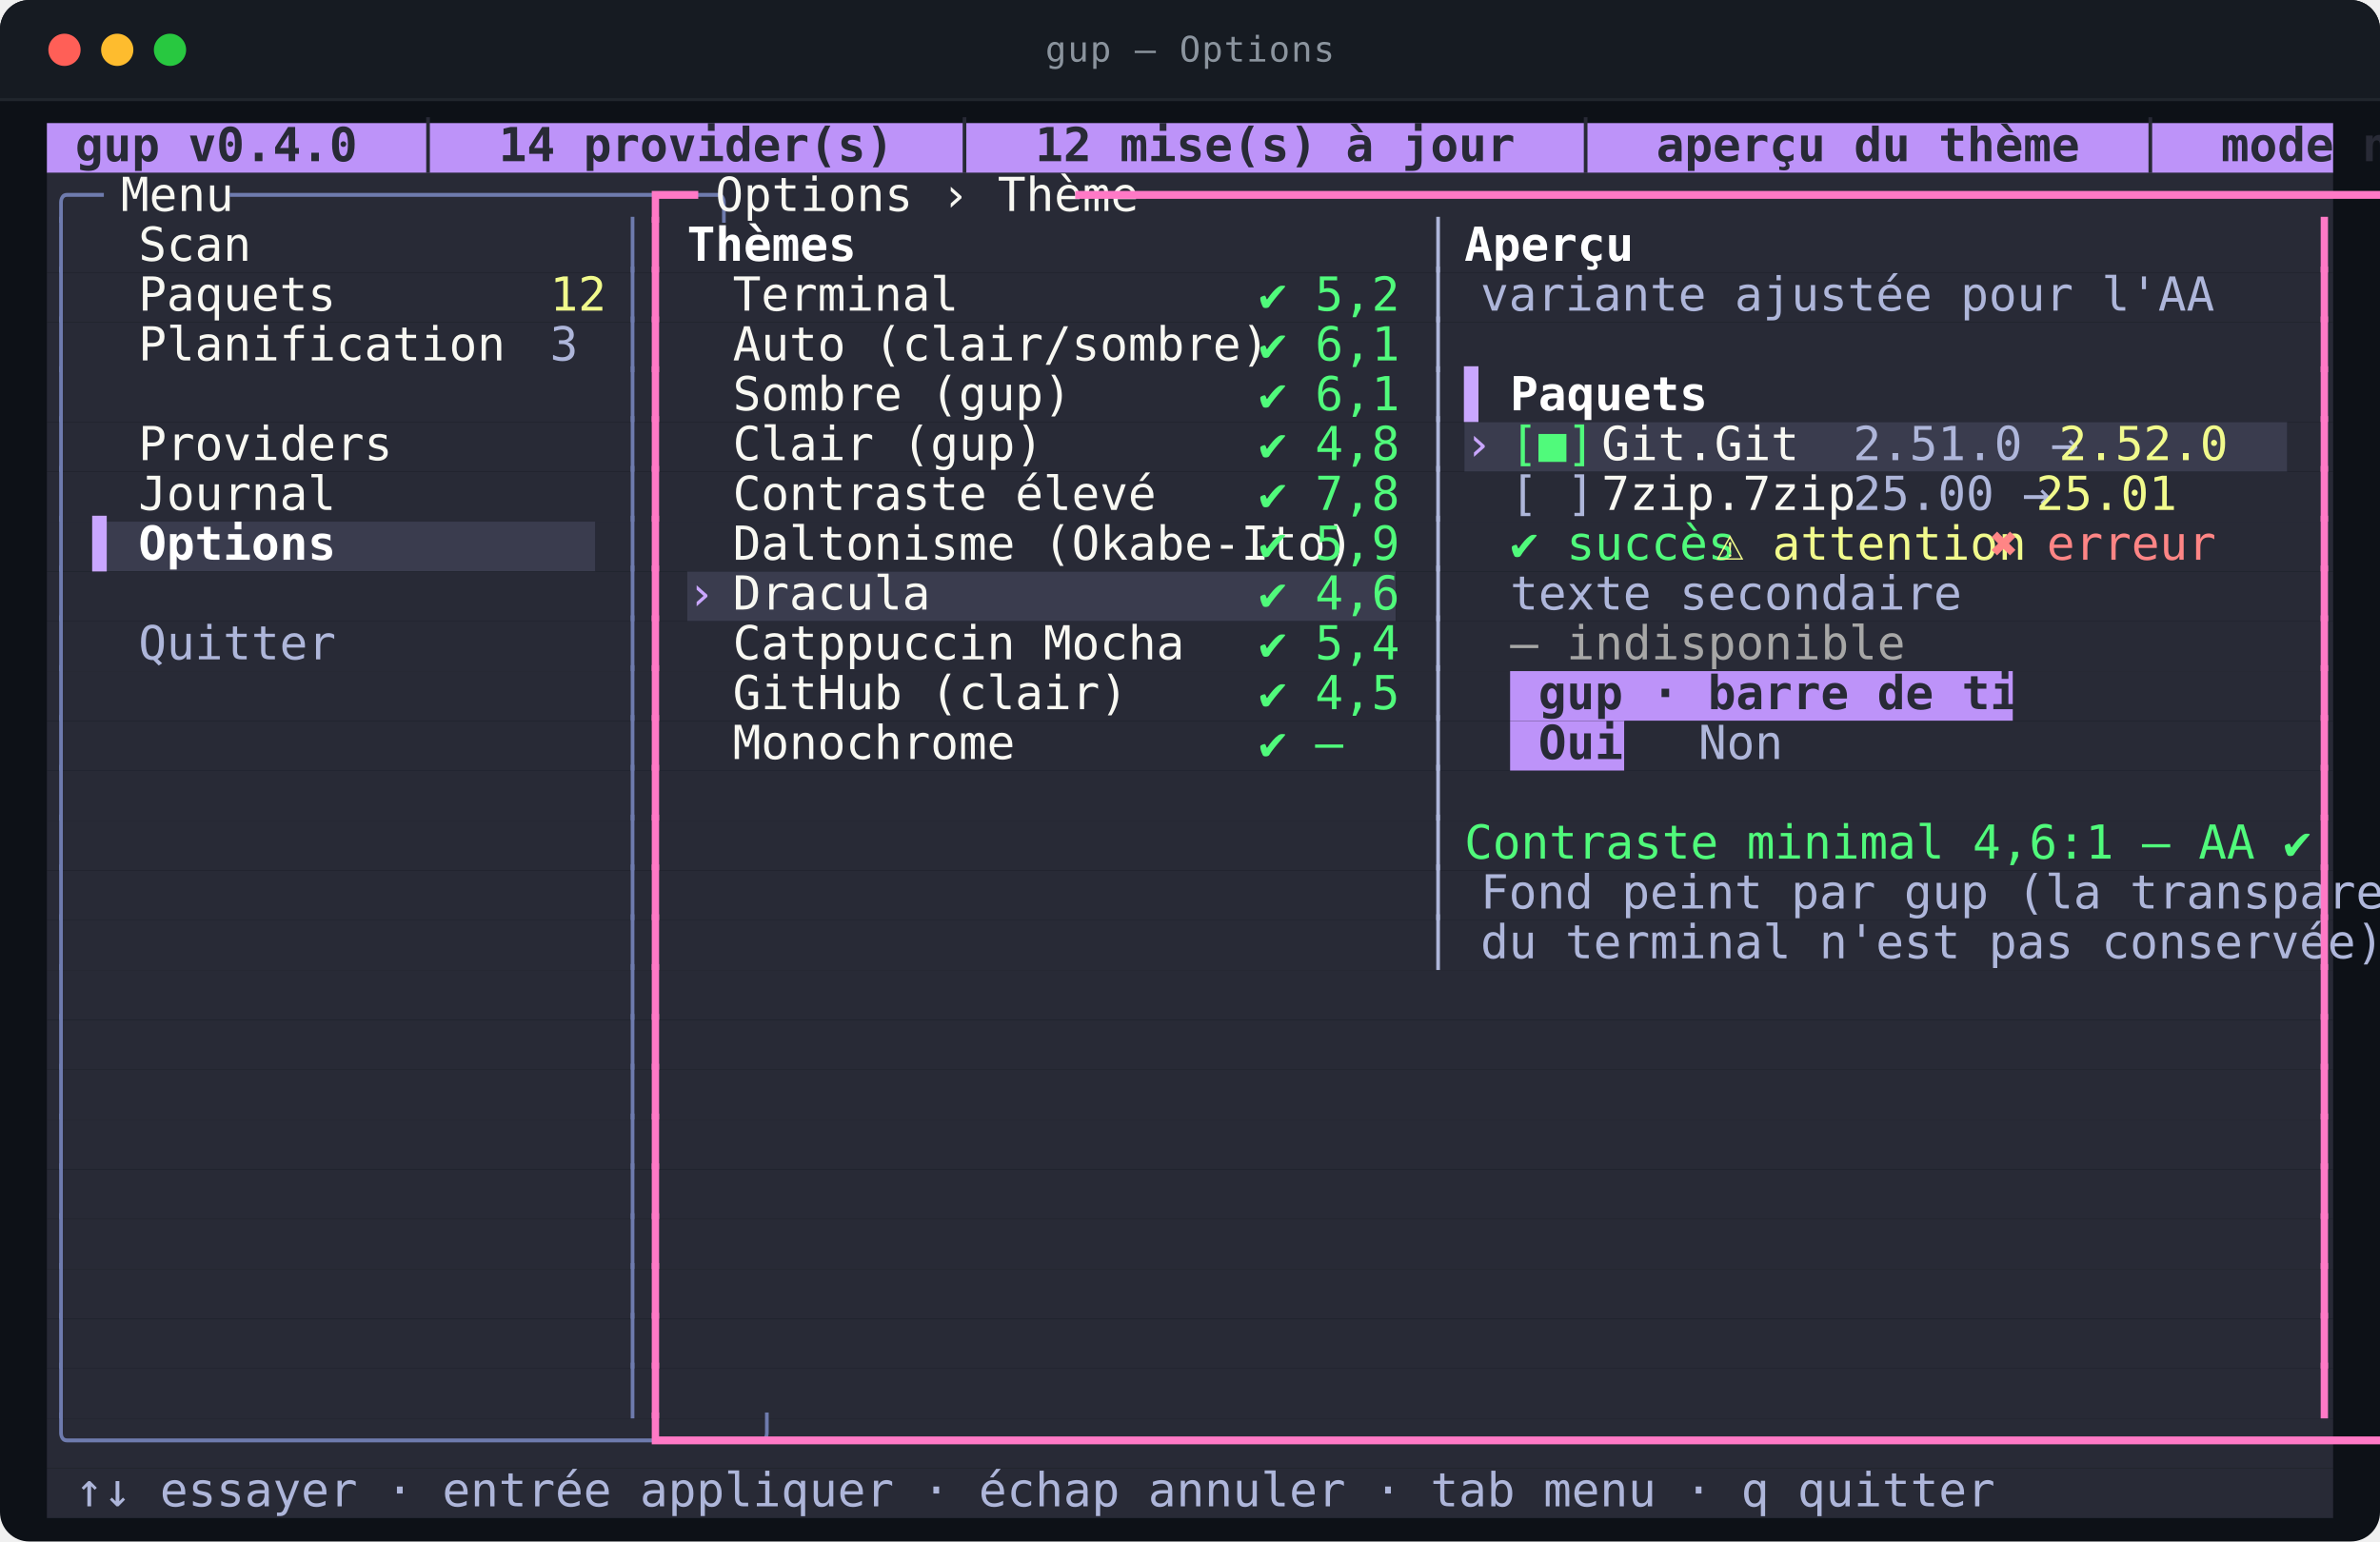
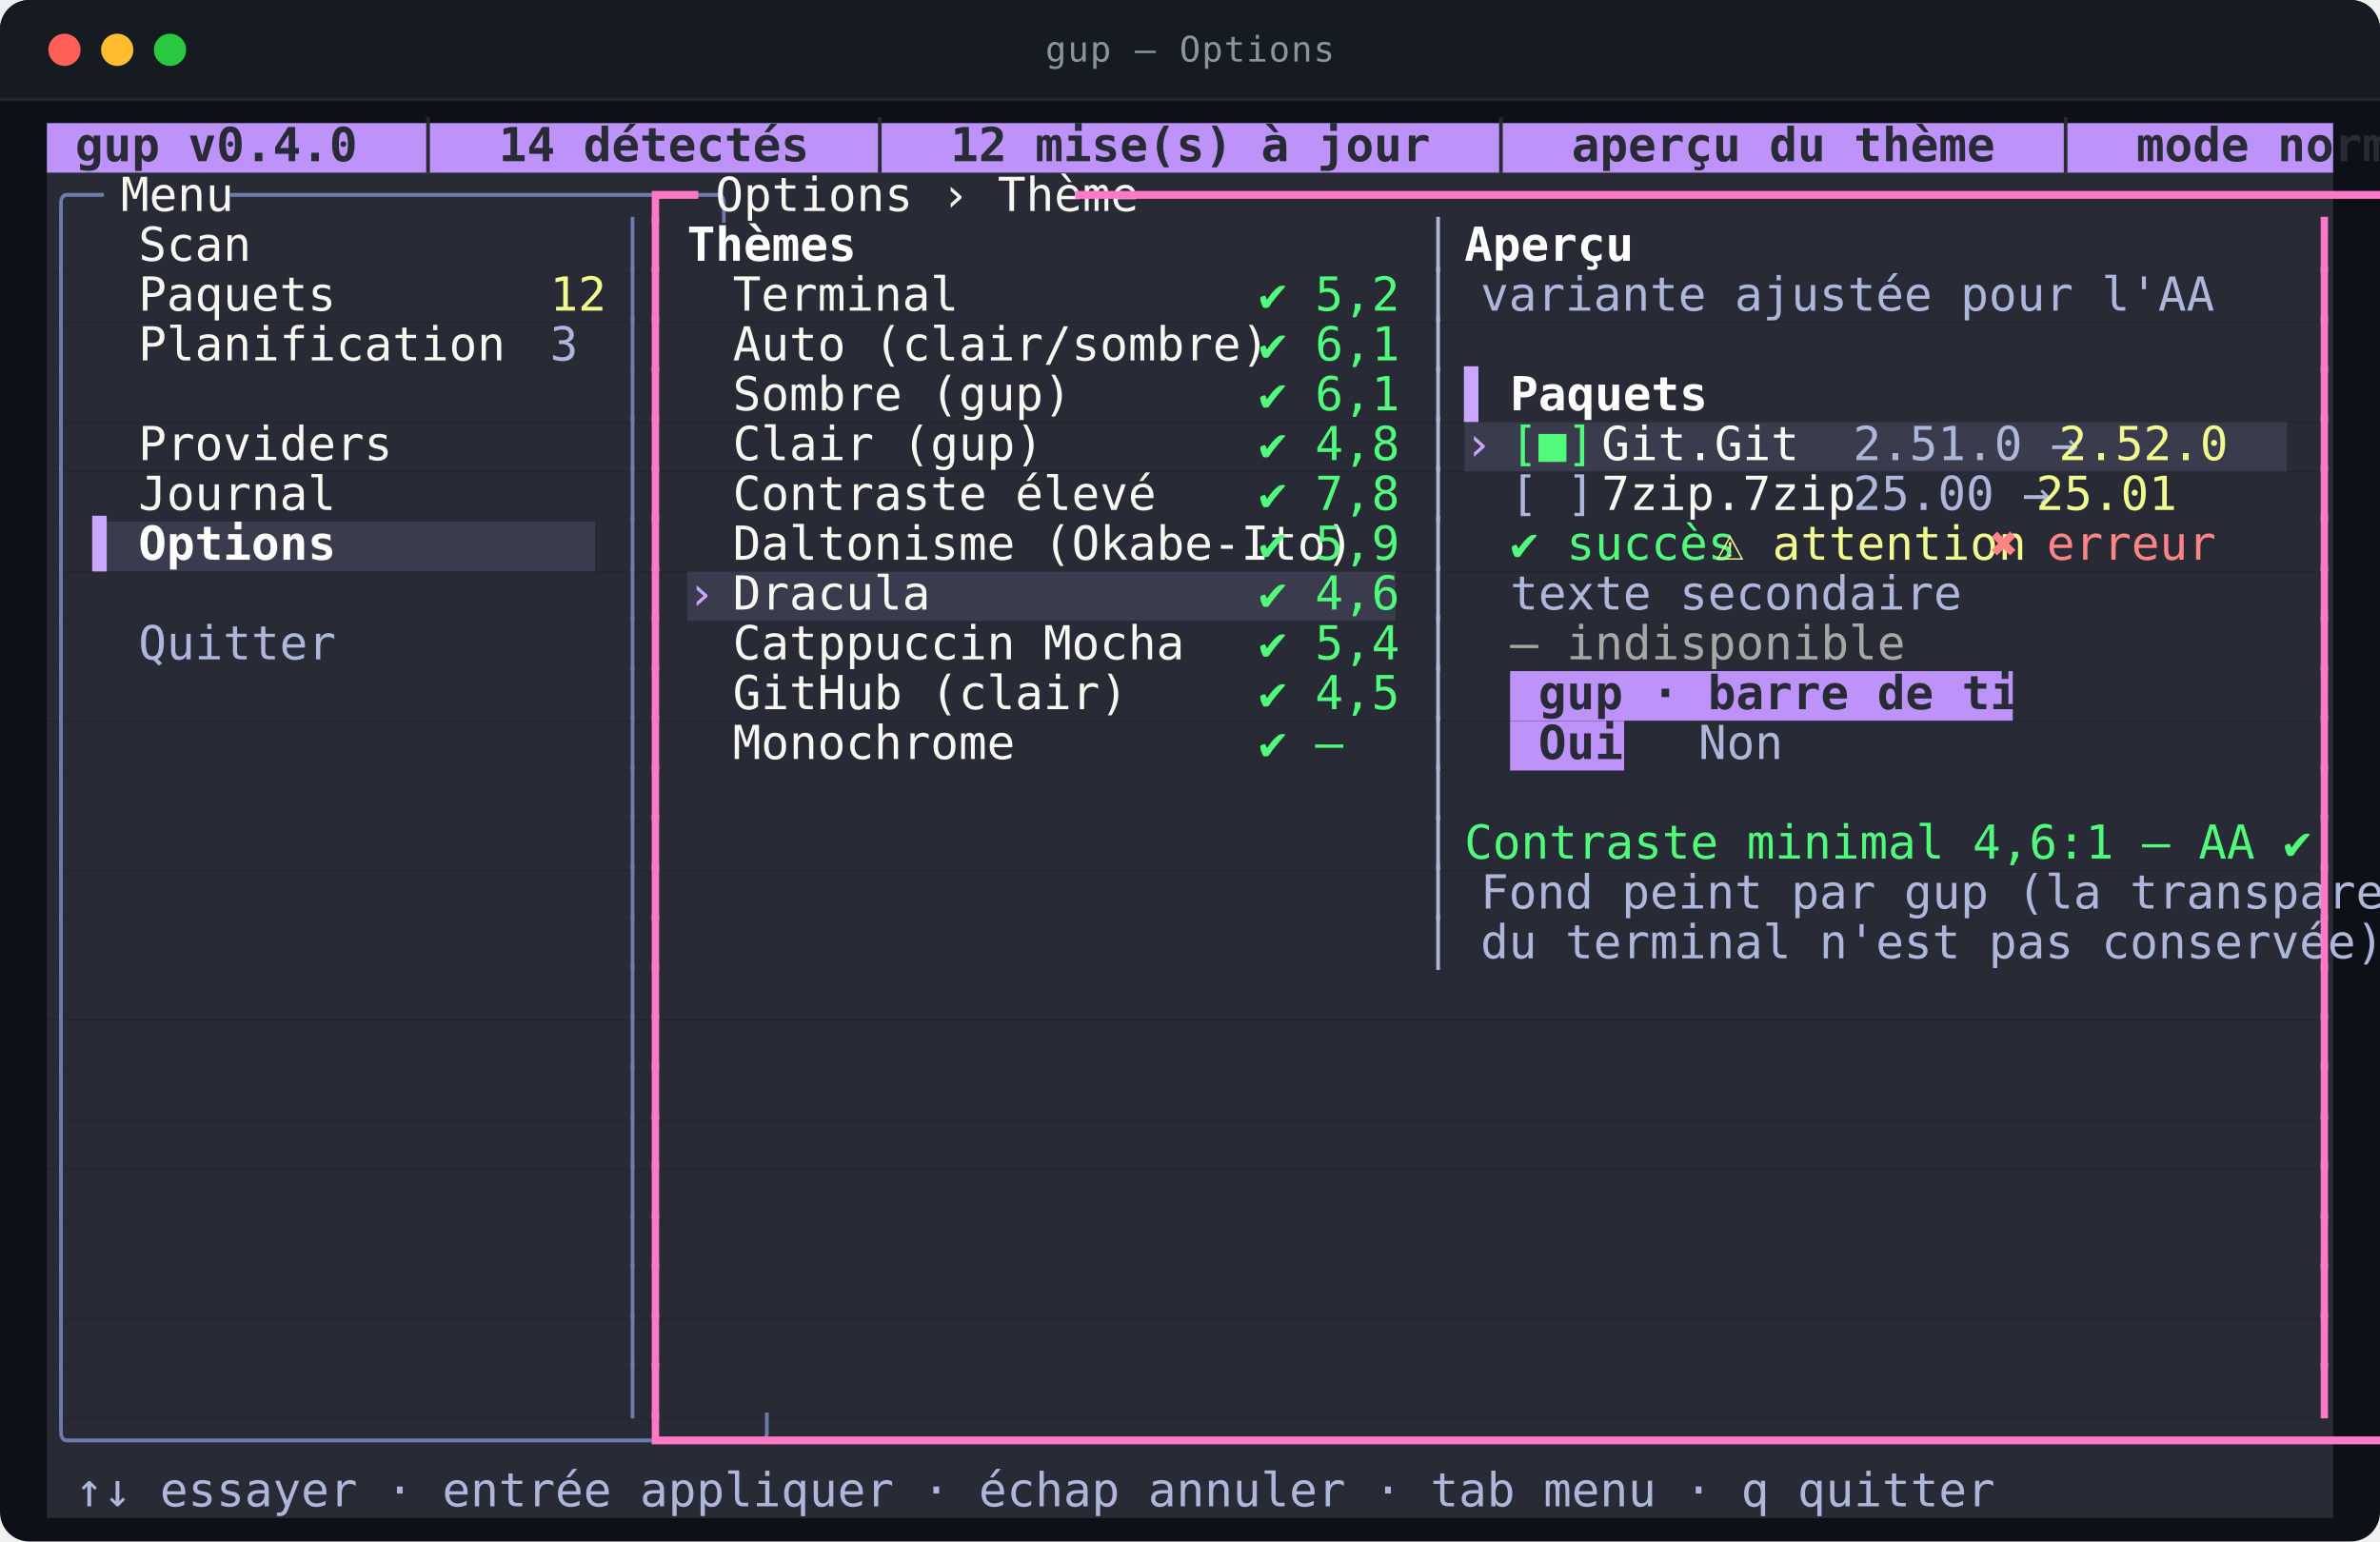
<svg xmlns="http://www.w3.org/2000/svg" viewBox="0 0 812.0 526.0" width="812.0" height="526.0" role="img" aria-labelledby="t d">
  <style>
text{font-family:ui-monospace,SFMono-Regular,"SF Mono",Menlo,Consolas,"DejaVu Sans Mono",monospace;font-size:16px}
.t{font-size:12px;letter-spacing:.4px;fill:#8b949e}
.b{font-weight:700}
.i{font-style:italic}
.u{text-decoration:underline}
.s{text-decoration:line-through}
.us{text-decoration:underline line-through}
.d{opacity:0.62}
.c0{fill:#bd93f9}
.c1{fill:#282a36}
.c2{fill:#3a3c4e}
.c3{fill:#6e7bae}
.c4{fill:#f8f8f2}
.c5{fill:#ff79c6}
.c6{fill:#ffffff}
.c7{fill:#aeb6da}
.c8{fill:#f1fa8c}
.c9{fill:#50fa7b}
.c10{fill:#c9a6ff}
.c11{fill:#ff8585}
.c12{fill:#a7a7a6}
</style>
  <rect y="0.0" width="812.0" height="526.0" rx="10.0" fill="#0d1117" />
  <rect y="0.0" width="812.0" height="34.0" rx="10.0" fill="#161b22" />
  <rect y="24.0" width="812.0" height="10.0" fill="#161b22" />
  <line x1="0.0" y1="34.0" x2="812.0" y2="34.0" stroke="#21262d" />
  <circle cx="22.0" cy="17.0" r="5.5" fill="#ff5f57" />
  <circle cx="40.0" cy="17.0" r="5.5" fill="#febc2e" />
  <circle cx="58.0" cy="17.0" r="5.5" fill="#28c840" />
  <text class="t" x="406.0" y="21.0" text-anchor="middle">gup — Options</text>
  <rect class="c0" x="16.0" y="42.0" width="780.0" height="17.0" />
  <rect class="c1" x="16.0" y="59.0" width="780.0" height="17.0" />
  <rect class="c1" x="16.0" y="76.0" width="780.0" height="17.0" />
  <rect class="c1" x="16.0" y="93.0" width="780.0" height="17.0" />
  <rect class="c1" x="16.0" y="110.0" width="780.0" height="17.0" />
  <rect class="c1" x="16.0" y="127.0" width="780.0" height="17.0" />
  <rect class="c1" x="16.0" y="144.0" width="483.6" height="17.0" />
  <rect class="c2" x="499.6" y="144.0" width="280.8" height="17.0" />
  <rect class="c1" x="780.4" y="144.0" width="15.6" height="17.0" />
  <rect class="c1" x="16.0" y="161.0" width="780.0" height="17.0" />
  <rect class="c1" x="16.0" y="178.0" width="15.6" height="17.0" />
  <rect class="c2" x="31.6" y="178.0" width="171.6" height="17.0" />
  <rect class="c1" x="203.2" y="178.0" width="592.8" height="17.0" />
  <rect class="c1" x="16.0" y="195.0" width="218.4" height="17.0" />
  <rect class="c2" x="234.4" y="195.0" width="241.8" height="17.0" />
  <rect class="c1" x="476.2" y="195.0" width="319.8" height="17.0" />
  <rect class="c1" x="16.0" y="212.0" width="780.0" height="17.0" />
  <rect class="c1" x="16.0" y="229.0" width="499.2" height="17.0" />
  <rect class="c0" x="515.2" y="229.0" width="171.6" height="17.0" />
  <rect class="c1" x="686.8" y="229.0" width="109.2" height="17.0" />
  <rect class="c1" x="16.0" y="246.0" width="499.2" height="17.0" />
  <rect class="c0" x="515.2" y="246.0" width="39.0" height="17.0" />
  <rect class="c1" x="554.2" y="246.0" width="241.8" height="17.0" />
  <rect class="c1" x="16.0" y="263.0" width="780.0" height="17.0" />
  <rect class="c1" x="16.0" y="280.0" width="780.0" height="17.0" />
  <rect class="c1" x="16.0" y="297.0" width="780.0" height="17.0" />
  <rect class="c1" x="16.0" y="314.0" width="780.0" height="17.0" />
  <rect class="c1" x="16.0" y="331.0" width="780.0" height="17.0" />
  <rect class="c1" x="16.0" y="348.0" width="780.0" height="17.0" />
  <rect class="c1" x="16.0" y="365.0" width="780.0" height="17.0" />
  <rect class="c1" x="16.0" y="382.0" width="780.0" height="17.0" />
  <rect class="c1" x="16.0" y="399.0" width="780.0" height="17.0" />
  <rect class="c1" x="16.0" y="416.0" width="780.0" height="17.0" />
  <rect class="c1" x="16.0" y="433.0" width="780.0" height="17.0" />
  <rect class="c1" x="16.0" y="450.0" width="780.0" height="17.0" />
  <rect class="c1" x="16.0" y="467.0" width="780.0" height="17.0" />
  <rect class="c1" x="16.0" y="484.0" width="780.0" height="17.0" />
  <rect class="c1" x="16.0" y="501.0" width="780.0" height="17.0" />
-   <text class="c1 b" x="16.0" y="55.0" textLength="780.0" lengthAdjust="spacingAndGlyphs" xml:space="preserve"> gup v0.4.0  │  14 provider(s)  │  12 mise(s) à jour  │  aperçu du thème  │  mode normal · tous les </text>
+   <text class="c1 b" x="16.0" y="55.0" textLength="663.0" lengthAdjust="spacingAndGlyphs" xml:space="preserve"> gup v0.4.0  │  14 détectés  │  12 mise(s) à jour  │  aperçu du thème  │  mode normal</text>
  <text class="c3" x="16.0" y="72.0" textLength="15.6" lengthAdjust="spacingAndGlyphs" xml:space="preserve">╭─</text>
  <text class="c4" x="31.6" y="72.0" textLength="46.8" lengthAdjust="spacingAndGlyphs" xml:space="preserve"> Menu </text>
  <text class="c3" x="78.4" y="72.0" textLength="140.4" lengthAdjust="spacingAndGlyphs" xml:space="preserve">─────────────────╮</text>
  <text class="c5" x="218.8" y="72.0" textLength="15.6" lengthAdjust="spacingAndGlyphs" xml:space="preserve">┏━</text>
  <text class="c4" x="234.4" y="72.0" textLength="132.6" lengthAdjust="spacingAndGlyphs" xml:space="preserve"> Options › Thème </text>
  <text class="c5" x="367.0" y="72.0" textLength="429.0" lengthAdjust="spacingAndGlyphs" xml:space="preserve">━━━━━━━━━━━━━━━━━━━━━━━━━━━━━━━━━━━━━━━━━━━━━━━━━━━━━━┓</text>
  <text class="c3" x="16.0" y="89.0" textLength="7.8" lengthAdjust="spacingAndGlyphs" xml:space="preserve">│</text>
  <text class="c4" x="47.2" y="89.0" textLength="140.4" lengthAdjust="spacingAndGlyphs" xml:space="preserve">Scan              </text>
  <text class="c3" x="211.0" y="89.0" textLength="7.8" lengthAdjust="spacingAndGlyphs" xml:space="preserve">│</text>
  <text class="c5" x="218.8" y="89.0" textLength="7.8" lengthAdjust="spacingAndGlyphs" xml:space="preserve">┃</text>
  <text class="c6 b" x="234.4" y="89.0" textLength="46.8" lengthAdjust="spacingAndGlyphs" xml:space="preserve">Thèmes</text>
  <text class="c7" x="476.2" y="89.0" textLength="23.4" lengthAdjust="spacingAndGlyphs" xml:space="preserve"> │ </text>
  <text class="c6 b" x="499.6" y="89.0" textLength="46.8" lengthAdjust="spacingAndGlyphs" xml:space="preserve">Aperçu</text>
  <text class="c5" x="788.2" y="89.0" textLength="7.8" lengthAdjust="spacingAndGlyphs" xml:space="preserve">┃</text>
  <text class="c3" x="16.0" y="106.0" textLength="7.8" lengthAdjust="spacingAndGlyphs" xml:space="preserve">│</text>
  <text class="c4" x="47.2" y="106.0" textLength="140.4" lengthAdjust="spacingAndGlyphs" xml:space="preserve">Paquets           </text>
  <text class="c8" x="187.6" y="106.0" textLength="15.6" lengthAdjust="spacingAndGlyphs" xml:space="preserve">12</text>
  <text class="c3" x="211.0" y="106.0" textLength="7.8" lengthAdjust="spacingAndGlyphs" xml:space="preserve">│</text>
  <text class="c5" x="218.8" y="106.0" textLength="7.8" lengthAdjust="spacingAndGlyphs" xml:space="preserve">┃</text>
  <text class="c4" x="250.0" y="106.0" textLength="179.4" lengthAdjust="spacingAndGlyphs" xml:space="preserve">Terminal               </text>
  <text class="c9" x="429.4" y="106.0" textLength="39.0" lengthAdjust="spacingAndGlyphs" xml:space="preserve">✔ 5,2</text>
  <text class="c7" x="476.2" y="106.0" textLength="226.2" lengthAdjust="spacingAndGlyphs" xml:space="preserve"> │ variante ajustée pour l'AA</text>
  <text class="c5" x="788.2" y="106.0" textLength="7.8" lengthAdjust="spacingAndGlyphs" xml:space="preserve">┃</text>
  <text class="c3" x="16.0" y="123.0" textLength="7.8" lengthAdjust="spacingAndGlyphs" xml:space="preserve">│</text>
  <text class="c4" x="47.2" y="123.0" textLength="140.4" lengthAdjust="spacingAndGlyphs" xml:space="preserve">Planification     </text>
  <text class="c7" x="187.6" y="123.0" textLength="7.8" lengthAdjust="spacingAndGlyphs" xml:space="preserve">3</text>
  <text class="c3" x="211.0" y="123.0" textLength="7.8" lengthAdjust="spacingAndGlyphs" xml:space="preserve">│</text>
  <text class="c5" x="218.8" y="123.0" textLength="7.8" lengthAdjust="spacingAndGlyphs" xml:space="preserve">┃</text>
  <text class="c4" x="250.0" y="123.0" textLength="179.4" lengthAdjust="spacingAndGlyphs" xml:space="preserve">Auto (clair/sombre)    </text>
  <text class="c9" x="429.4" y="123.0" textLength="39.0" lengthAdjust="spacingAndGlyphs" xml:space="preserve">✔ 6,1</text>
  <text class="c7" x="476.2" y="123.0" textLength="23.4" lengthAdjust="spacingAndGlyphs" xml:space="preserve"> │ </text>
  <text class="c5" x="788.2" y="123.0" textLength="7.8" lengthAdjust="spacingAndGlyphs" xml:space="preserve">┃</text>
  <text class="c3" x="16.0" y="140.0" textLength="7.8" lengthAdjust="spacingAndGlyphs" xml:space="preserve">│</text>
  <text class="c3" x="211.0" y="140.0" textLength="7.8" lengthAdjust="spacingAndGlyphs" xml:space="preserve">│</text>
  <text class="c5" x="218.8" y="140.0" textLength="7.8" lengthAdjust="spacingAndGlyphs" xml:space="preserve">┃</text>
  <text class="c4" x="250.0" y="140.0" textLength="179.4" lengthAdjust="spacingAndGlyphs" xml:space="preserve">Sombre (gup)           </text>
  <text class="c9" x="429.4" y="140.0" textLength="39.0" lengthAdjust="spacingAndGlyphs" xml:space="preserve">✔ 6,1</text>
  <text class="c7" x="476.2" y="140.0" textLength="23.4" lengthAdjust="spacingAndGlyphs" xml:space="preserve"> │ </text>
  <text class="c10" x="499.6" y="140.0" textLength="15.6" lengthAdjust="spacingAndGlyphs" xml:space="preserve">▌ </text>
  <text class="c6 b" x="515.2" y="140.0" textLength="54.6" lengthAdjust="spacingAndGlyphs" xml:space="preserve">Paquets</text>
  <text class="c5" x="788.2" y="140.0" textLength="7.8" lengthAdjust="spacingAndGlyphs" xml:space="preserve">┃</text>
  <text class="c3" x="16.0" y="157.0" textLength="7.8" lengthAdjust="spacingAndGlyphs" xml:space="preserve">│</text>
  <text class="c4" x="47.2" y="157.0" textLength="140.4" lengthAdjust="spacingAndGlyphs" xml:space="preserve">Providers         </text>
  <text class="c3" x="211.0" y="157.0" textLength="7.8" lengthAdjust="spacingAndGlyphs" xml:space="preserve">│</text>
  <text class="c5" x="218.8" y="157.0" textLength="7.8" lengthAdjust="spacingAndGlyphs" xml:space="preserve">┃</text>
  <text class="c4" x="250.0" y="157.0" textLength="179.4" lengthAdjust="spacingAndGlyphs" xml:space="preserve">Clair (gup)            </text>
  <text class="c9" x="429.4" y="157.0" textLength="39.0" lengthAdjust="spacingAndGlyphs" xml:space="preserve">✔ 4,8</text>
  <text class="c7" x="476.2" y="157.0" textLength="23.4" lengthAdjust="spacingAndGlyphs" xml:space="preserve"> │ </text>
  <text class="c10" x="499.6" y="157.0" textLength="15.6" lengthAdjust="spacingAndGlyphs" xml:space="preserve">› </text>
  <text class="c9" x="515.2" y="157.0" textLength="31.2" lengthAdjust="spacingAndGlyphs" xml:space="preserve">[■] </text>
  <text class="c4" x="546.4" y="157.0" textLength="85.8" lengthAdjust="spacingAndGlyphs" xml:space="preserve">Git.Git    </text>
  <text class="c7" x="632.2" y="157.0" textLength="70.2" lengthAdjust="spacingAndGlyphs" xml:space="preserve">2.51.0 → </text>
  <text class="c8" x="702.4" y="157.0" textLength="46.8" lengthAdjust="spacingAndGlyphs" xml:space="preserve">2.52.0</text>
  <text class="c5" x="788.2" y="157.0" textLength="7.8" lengthAdjust="spacingAndGlyphs" xml:space="preserve">┃</text>
  <text class="c3" x="16.0" y="174.0" textLength="7.8" lengthAdjust="spacingAndGlyphs" xml:space="preserve">│</text>
  <text class="c4" x="47.2" y="174.0" textLength="140.4" lengthAdjust="spacingAndGlyphs" xml:space="preserve">Journal           </text>
  <text class="c3" x="211.0" y="174.0" textLength="7.8" lengthAdjust="spacingAndGlyphs" xml:space="preserve">│</text>
  <text class="c5" x="218.8" y="174.0" textLength="7.8" lengthAdjust="spacingAndGlyphs" xml:space="preserve">┃</text>
  <text class="c4" x="250.0" y="174.0" textLength="179.4" lengthAdjust="spacingAndGlyphs" xml:space="preserve">Contraste élevé        </text>
  <text class="c9" x="429.4" y="174.0" textLength="39.0" lengthAdjust="spacingAndGlyphs" xml:space="preserve">✔ 7,8</text>
  <text class="c7" x="476.2" y="174.0" textLength="23.4" lengthAdjust="spacingAndGlyphs" xml:space="preserve"> │ </text>
  <text class="c7" x="515.2" y="174.0" textLength="31.2" lengthAdjust="spacingAndGlyphs" xml:space="preserve">[ ] </text>
  <text class="c4" x="546.4" y="174.0" textLength="85.8" lengthAdjust="spacingAndGlyphs" xml:space="preserve">7zip.7zip  </text>
  <text class="c7" x="632.2" y="174.0" textLength="62.4" lengthAdjust="spacingAndGlyphs" xml:space="preserve">25.00 → </text>
  <text class="c8" x="694.6" y="174.0" textLength="39.0" lengthAdjust="spacingAndGlyphs" xml:space="preserve">25.01</text>
  <text class="c5" x="788.2" y="174.0" textLength="7.8" lengthAdjust="spacingAndGlyphs" xml:space="preserve">┃</text>
  <text class="c3" x="16.0" y="191.0" textLength="7.8" lengthAdjust="spacingAndGlyphs" xml:space="preserve">│</text>
  <text class="c10" x="31.6" y="191.0" textLength="15.6" lengthAdjust="spacingAndGlyphs" xml:space="preserve">▌ </text>
  <text class="c6 b" x="47.2" y="191.0" textLength="140.4" lengthAdjust="spacingAndGlyphs" xml:space="preserve">Options           </text>
  <text class="c3" x="211.0" y="191.0" textLength="7.8" lengthAdjust="spacingAndGlyphs" xml:space="preserve">│</text>
  <text class="c5" x="218.8" y="191.0" textLength="7.8" lengthAdjust="spacingAndGlyphs" xml:space="preserve">┃</text>
  <text class="c4" x="250.0" y="191.0" textLength="179.4" lengthAdjust="spacingAndGlyphs" xml:space="preserve">Daltonisme (Okabe-Ito) </text>
  <text class="c9" x="429.4" y="191.0" textLength="39.0" lengthAdjust="spacingAndGlyphs" xml:space="preserve">✔ 5,9</text>
  <text class="c7" x="476.2" y="191.0" textLength="23.4" lengthAdjust="spacingAndGlyphs" xml:space="preserve"> │ </text>
  <text class="c9" x="515.2" y="191.0" textLength="62.4" lengthAdjust="spacingAndGlyphs" xml:space="preserve">✔ succès</text>
  <text class="c8" x="585.4" y="191.0" textLength="85.8" lengthAdjust="spacingAndGlyphs" xml:space="preserve">⚠ attention</text>
  <text class="c11" x="679.0" y="191.0" textLength="62.4" lengthAdjust="spacingAndGlyphs" xml:space="preserve">✖ erreur</text>
  <text class="c5" x="788.2" y="191.0" textLength="7.8" lengthAdjust="spacingAndGlyphs" xml:space="preserve">┃</text>
  <text class="c3" x="16.0" y="208.0" textLength="7.8" lengthAdjust="spacingAndGlyphs" xml:space="preserve">│</text>
  <text class="c3" x="211.0" y="208.0" textLength="7.8" lengthAdjust="spacingAndGlyphs" xml:space="preserve">│</text>
  <text class="c5" x="218.8" y="208.0" textLength="7.8" lengthAdjust="spacingAndGlyphs" xml:space="preserve">┃</text>
  <text class="c10" x="234.4" y="208.0" textLength="15.6" lengthAdjust="spacingAndGlyphs" xml:space="preserve">› </text>
  <text class="c4" x="250.0" y="208.0" textLength="179.4" lengthAdjust="spacingAndGlyphs" xml:space="preserve">Dracula                </text>
  <text class="c9" x="429.4" y="208.0" textLength="39.0" lengthAdjust="spacingAndGlyphs" xml:space="preserve">✔ 4,6</text>
  <text class="c7" x="476.2" y="208.0" textLength="23.4" lengthAdjust="spacingAndGlyphs" xml:space="preserve"> │ </text>
  <text class="c7" x="515.2" y="208.0" textLength="124.8" lengthAdjust="spacingAndGlyphs" xml:space="preserve">texte secondaire</text>
  <text class="c5" x="788.2" y="208.0" textLength="7.8" lengthAdjust="spacingAndGlyphs" xml:space="preserve">┃</text>
  <text class="c3" x="16.0" y="225.0" textLength="7.8" lengthAdjust="spacingAndGlyphs" xml:space="preserve">│</text>
  <text class="c7" x="47.2" y="225.0" textLength="140.4" lengthAdjust="spacingAndGlyphs" xml:space="preserve">Quitter           </text>
  <text class="c3" x="211.0" y="225.0" textLength="7.8" lengthAdjust="spacingAndGlyphs" xml:space="preserve">│</text>
  <text class="c5" x="218.8" y="225.0" textLength="7.8" lengthAdjust="spacingAndGlyphs" xml:space="preserve">┃</text>
  <text class="c4" x="250.0" y="225.0" textLength="179.4" lengthAdjust="spacingAndGlyphs" xml:space="preserve">Catppuccin Mocha       </text>
  <text class="c9" x="429.4" y="225.0" textLength="39.0" lengthAdjust="spacingAndGlyphs" xml:space="preserve">✔ 5,4</text>
  <text class="c7" x="476.2" y="225.0" textLength="23.4" lengthAdjust="spacingAndGlyphs" xml:space="preserve"> │ </text>
  <text class="c12" x="515.2" y="225.0" textLength="109.2" lengthAdjust="spacingAndGlyphs" xml:space="preserve">– indisponible</text>
  <text class="c5" x="788.2" y="225.0" textLength="7.8" lengthAdjust="spacingAndGlyphs" xml:space="preserve">┃</text>
  <text class="c3" x="16.0" y="242.0" textLength="7.8" lengthAdjust="spacingAndGlyphs" xml:space="preserve">│</text>
  <text class="c3" x="211.0" y="242.0" textLength="7.8" lengthAdjust="spacingAndGlyphs" xml:space="preserve">│</text>
  <text class="c5" x="218.8" y="242.0" textLength="7.8" lengthAdjust="spacingAndGlyphs" xml:space="preserve">┃</text>
  <text class="c4" x="250.0" y="242.0" textLength="179.4" lengthAdjust="spacingAndGlyphs" xml:space="preserve">GitHub (clair)         </text>
  <text class="c9" x="429.4" y="242.0" textLength="39.0" lengthAdjust="spacingAndGlyphs" xml:space="preserve">✔ 4,5</text>
  <text class="c7" x="476.2" y="242.0" textLength="23.4" lengthAdjust="spacingAndGlyphs" xml:space="preserve"> │ </text>
  <text class="c1 b" x="515.2" y="242.0" textLength="171.6" lengthAdjust="spacingAndGlyphs" xml:space="preserve"> gup · barre de titre </text>
  <text class="c5" x="788.2" y="242.0" textLength="7.8" lengthAdjust="spacingAndGlyphs" xml:space="preserve">┃</text>
  <text class="c3" x="16.0" y="259.0" textLength="7.8" lengthAdjust="spacingAndGlyphs" xml:space="preserve">│</text>
  <text class="c3" x="211.0" y="259.0" textLength="7.8" lengthAdjust="spacingAndGlyphs" xml:space="preserve">│</text>
  <text class="c5" x="218.8" y="259.0" textLength="7.8" lengthAdjust="spacingAndGlyphs" xml:space="preserve">┃</text>
  <text class="c4" x="250.0" y="259.0" textLength="179.4" lengthAdjust="spacingAndGlyphs" xml:space="preserve">Monochrome             </text>
  <text class="c9" x="429.4" y="259.0" textLength="23.4" lengthAdjust="spacingAndGlyphs" xml:space="preserve">✔ —</text>
  <text class="c7" x="476.2" y="259.0" textLength="23.4" lengthAdjust="spacingAndGlyphs" xml:space="preserve"> │ </text>
  <text class="c1 b" x="515.2" y="259.0" textLength="39.0" lengthAdjust="spacingAndGlyphs" xml:space="preserve"> Oui </text>
  <text class="c7" x="569.8" y="259.0" textLength="39.0" lengthAdjust="spacingAndGlyphs" xml:space="preserve"> Non </text>
  <text class="c5" x="788.2" y="259.0" textLength="7.8" lengthAdjust="spacingAndGlyphs" xml:space="preserve">┃</text>
  <text class="c3" x="16.0" y="276.0" textLength="7.8" lengthAdjust="spacingAndGlyphs" xml:space="preserve">│</text>
  <text class="c3" x="211.0" y="276.0" textLength="7.8" lengthAdjust="spacingAndGlyphs" xml:space="preserve">│</text>
  <text class="c5" x="218.8" y="276.0" textLength="7.8" lengthAdjust="spacingAndGlyphs" xml:space="preserve">┃</text>
  <text class="c7" x="476.2" y="276.0" textLength="23.4" lengthAdjust="spacingAndGlyphs" xml:space="preserve"> │ </text>
  <text class="c5" x="788.2" y="276.0" textLength="7.8" lengthAdjust="spacingAndGlyphs" xml:space="preserve">┃</text>
  <text class="c3" x="16.0" y="293.0" textLength="7.8" lengthAdjust="spacingAndGlyphs" xml:space="preserve">│</text>
  <text class="c3" x="211.0" y="293.0" textLength="7.8" lengthAdjust="spacingAndGlyphs" xml:space="preserve">│</text>
  <text class="c5" x="218.8" y="293.0" textLength="7.8" lengthAdjust="spacingAndGlyphs" xml:space="preserve">┃</text>
  <text class="c7" x="476.2" y="293.0" textLength="23.4" lengthAdjust="spacingAndGlyphs" xml:space="preserve"> │ </text>
  <text class="c9" x="499.6" y="293.0" textLength="234.0" lengthAdjust="spacingAndGlyphs" xml:space="preserve">Contraste minimal 4,6:1 — AA ✔</text>
  <text class="c5" x="788.2" y="293.0" textLength="7.8" lengthAdjust="spacingAndGlyphs" xml:space="preserve">┃</text>
  <text class="c3" x="16.0" y="310.0" textLength="7.8" lengthAdjust="spacingAndGlyphs" xml:space="preserve">│</text>
  <text class="c3" x="211.0" y="310.0" textLength="7.8" lengthAdjust="spacingAndGlyphs" xml:space="preserve">│</text>
  <text class="c5" x="218.8" y="310.0" textLength="7.8" lengthAdjust="spacingAndGlyphs" xml:space="preserve">┃</text>
  <text class="c7" x="476.2" y="310.0" textLength="296.4" lengthAdjust="spacingAndGlyphs" xml:space="preserve"> │ Fond peint par gup (la transparence</text>
  <text class="c5" x="788.2" y="310.0" textLength="7.8" lengthAdjust="spacingAndGlyphs" xml:space="preserve">┃</text>
  <text class="c3" x="16.0" y="327.0" textLength="7.8" lengthAdjust="spacingAndGlyphs" xml:space="preserve">│</text>
  <text class="c3" x="211.0" y="327.0" textLength="7.8" lengthAdjust="spacingAndGlyphs" xml:space="preserve">│</text>
  <text class="c5" x="218.8" y="327.0" textLength="7.8" lengthAdjust="spacingAndGlyphs" xml:space="preserve">┃</text>
  <text class="c7" x="476.2" y="327.0" textLength="280.8" lengthAdjust="spacingAndGlyphs" xml:space="preserve"> │ du terminal n'est pas conservée).</text>
  <text class="c5" x="788.2" y="327.0" textLength="7.8" lengthAdjust="spacingAndGlyphs" xml:space="preserve">┃</text>
  <text class="c3" x="16.0" y="344.0" textLength="7.8" lengthAdjust="spacingAndGlyphs" xml:space="preserve">│</text>
  <text class="c3" x="211.0" y="344.0" textLength="7.8" lengthAdjust="spacingAndGlyphs" xml:space="preserve">│</text>
  <text class="c5" x="218.8" y="344.0" textLength="7.8" lengthAdjust="spacingAndGlyphs" xml:space="preserve">┃</text>
  <text class="c5" x="788.2" y="344.0" textLength="7.8" lengthAdjust="spacingAndGlyphs" xml:space="preserve">┃</text>
  <text class="c3" x="16.0" y="361.0" textLength="7.8" lengthAdjust="spacingAndGlyphs" xml:space="preserve">│</text>
  <text class="c3" x="211.0" y="361.0" textLength="7.8" lengthAdjust="spacingAndGlyphs" xml:space="preserve">│</text>
  <text class="c5" x="218.8" y="361.0" textLength="7.8" lengthAdjust="spacingAndGlyphs" xml:space="preserve">┃</text>
  <text class="c5" x="788.2" y="361.0" textLength="7.8" lengthAdjust="spacingAndGlyphs" xml:space="preserve">┃</text>
  <text class="c3" x="16.0" y="378.0" textLength="7.8" lengthAdjust="spacingAndGlyphs" xml:space="preserve">│</text>
  <text class="c3" x="211.0" y="378.0" textLength="7.8" lengthAdjust="spacingAndGlyphs" xml:space="preserve">│</text>
  <text class="c5" x="218.8" y="378.0" textLength="7.8" lengthAdjust="spacingAndGlyphs" xml:space="preserve">┃</text>
  <text class="c5" x="788.2" y="378.0" textLength="7.8" lengthAdjust="spacingAndGlyphs" xml:space="preserve">┃</text>
  <text class="c3" x="16.0" y="395.0" textLength="7.8" lengthAdjust="spacingAndGlyphs" xml:space="preserve">│</text>
  <text class="c3" x="211.0" y="395.0" textLength="7.8" lengthAdjust="spacingAndGlyphs" xml:space="preserve">│</text>
  <text class="c5" x="218.8" y="395.0" textLength="7.8" lengthAdjust="spacingAndGlyphs" xml:space="preserve">┃</text>
  <text class="c5" x="788.2" y="395.0" textLength="7.8" lengthAdjust="spacingAndGlyphs" xml:space="preserve">┃</text>
  <text class="c3" x="16.0" y="412.0" textLength="7.8" lengthAdjust="spacingAndGlyphs" xml:space="preserve">│</text>
  <text class="c3" x="211.0" y="412.0" textLength="7.8" lengthAdjust="spacingAndGlyphs" xml:space="preserve">│</text>
  <text class="c5" x="218.8" y="412.0" textLength="7.8" lengthAdjust="spacingAndGlyphs" xml:space="preserve">┃</text>
  <text class="c5" x="788.2" y="412.0" textLength="7.8" lengthAdjust="spacingAndGlyphs" xml:space="preserve">┃</text>
  <text class="c3" x="16.0" y="429.0" textLength="7.8" lengthAdjust="spacingAndGlyphs" xml:space="preserve">│</text>
  <text class="c3" x="211.0" y="429.0" textLength="7.8" lengthAdjust="spacingAndGlyphs" xml:space="preserve">│</text>
  <text class="c5" x="218.8" y="429.0" textLength="7.8" lengthAdjust="spacingAndGlyphs" xml:space="preserve">┃</text>
  <text class="c5" x="788.2" y="429.0" textLength="7.8" lengthAdjust="spacingAndGlyphs" xml:space="preserve">┃</text>
  <text class="c3" x="16.0" y="446.0" textLength="7.8" lengthAdjust="spacingAndGlyphs" xml:space="preserve">│</text>
  <text class="c3" x="211.0" y="446.0" textLength="7.8" lengthAdjust="spacingAndGlyphs" xml:space="preserve">│</text>
  <text class="c5" x="218.8" y="446.0" textLength="7.8" lengthAdjust="spacingAndGlyphs" xml:space="preserve">┃</text>
  <text class="c5" x="788.2" y="446.0" textLength="7.8" lengthAdjust="spacingAndGlyphs" xml:space="preserve">┃</text>
  <text class="c3" x="16.0" y="463.0" textLength="7.8" lengthAdjust="spacingAndGlyphs" xml:space="preserve">│</text>
  <text class="c3" x="211.0" y="463.0" textLength="7.8" lengthAdjust="spacingAndGlyphs" xml:space="preserve">│</text>
  <text class="c5" x="218.8" y="463.0" textLength="7.8" lengthAdjust="spacingAndGlyphs" xml:space="preserve">┃</text>
  <text class="c5" x="788.2" y="463.0" textLength="7.8" lengthAdjust="spacingAndGlyphs" xml:space="preserve">┃</text>
  <text class="c3" x="16.0" y="480.0" textLength="7.8" lengthAdjust="spacingAndGlyphs" xml:space="preserve">│</text>
  <text class="c3" x="211.0" y="480.0" textLength="7.8" lengthAdjust="spacingAndGlyphs" xml:space="preserve">│</text>
  <text class="c5" x="218.8" y="480.0" textLength="7.8" lengthAdjust="spacingAndGlyphs" xml:space="preserve">┃</text>
  <text class="c5" x="788.2" y="480.0" textLength="7.8" lengthAdjust="spacingAndGlyphs" xml:space="preserve">┃</text>
  <text class="c3" x="16.0" y="497.0" textLength="202.8" lengthAdjust="spacingAndGlyphs" xml:space="preserve">╰────────────────────────╯</text>
  <text class="c5" x="218.8" y="497.0" textLength="577.2" lengthAdjust="spacingAndGlyphs" xml:space="preserve">┗━━━━━━━━━━━━━━━━━━━━━━━━━━━━━━━━━━━━━━━━━━━━━━━━━━━━━━━━━━━━━━━━━━━━━━━━┛</text>
  <text class="c7" x="16.0" y="514.0" textLength="538.2" lengthAdjust="spacingAndGlyphs" xml:space="preserve"> ↑↓ essayer · entrée appliquer · échap annuler · tab menu · q quitter</text>
</svg>
